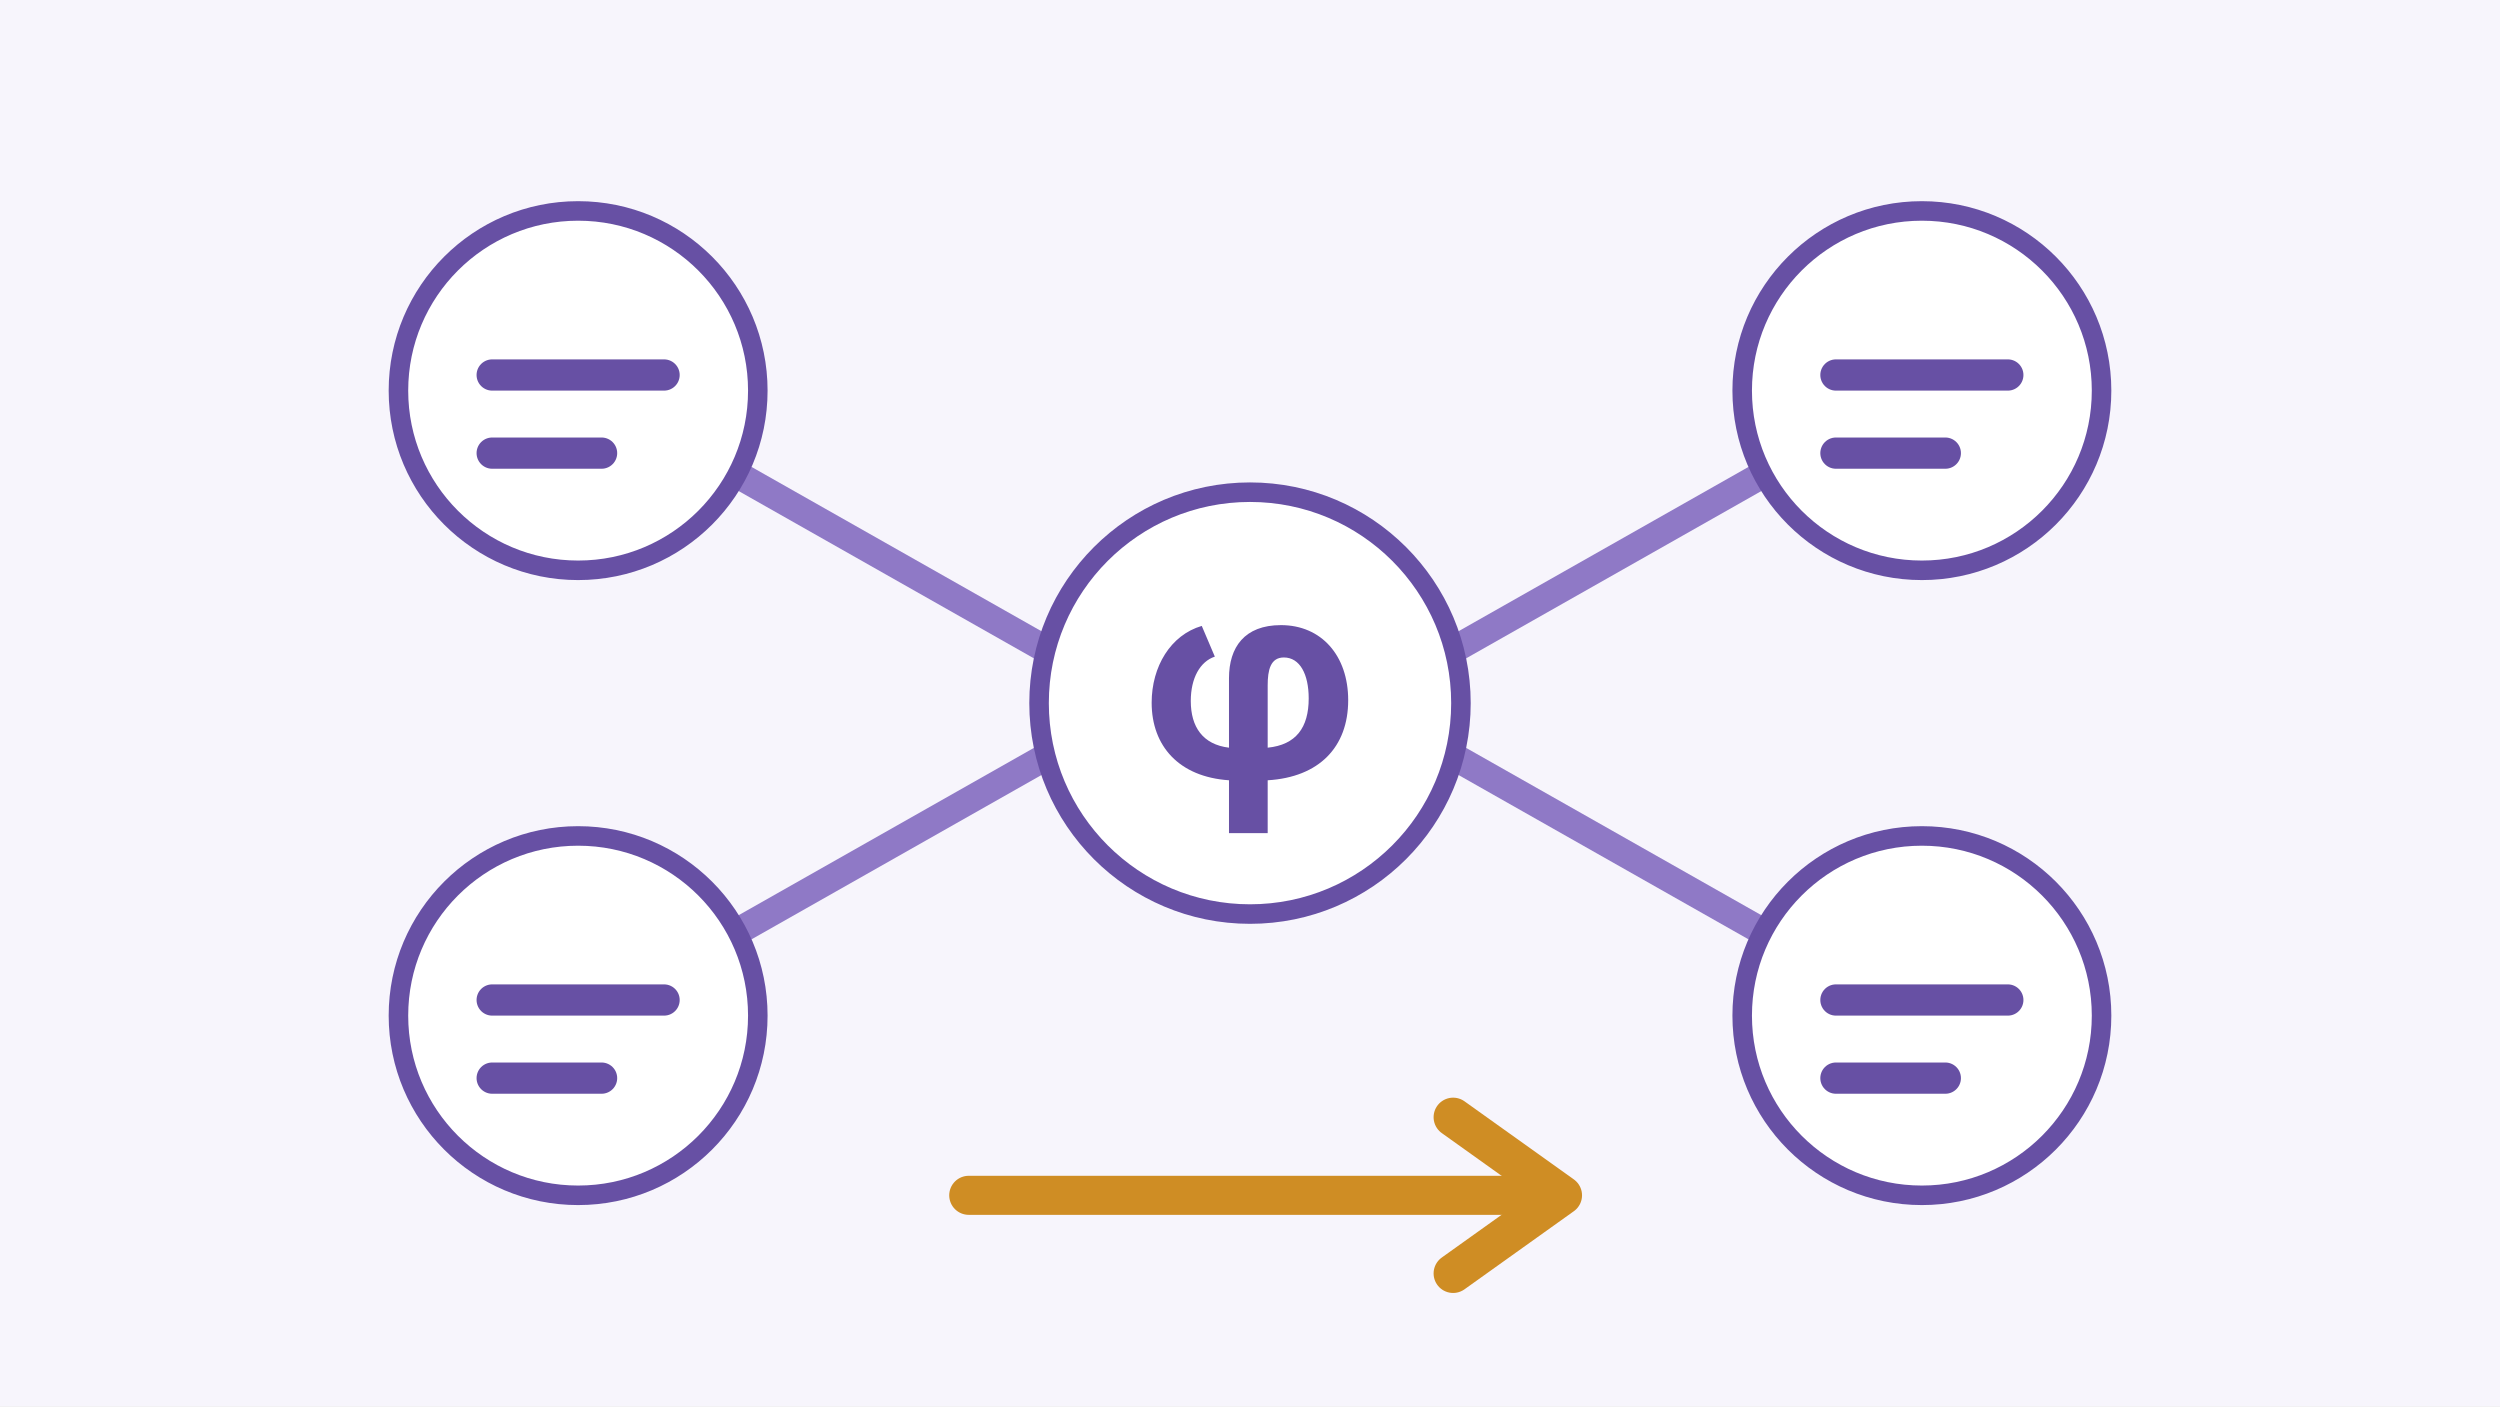
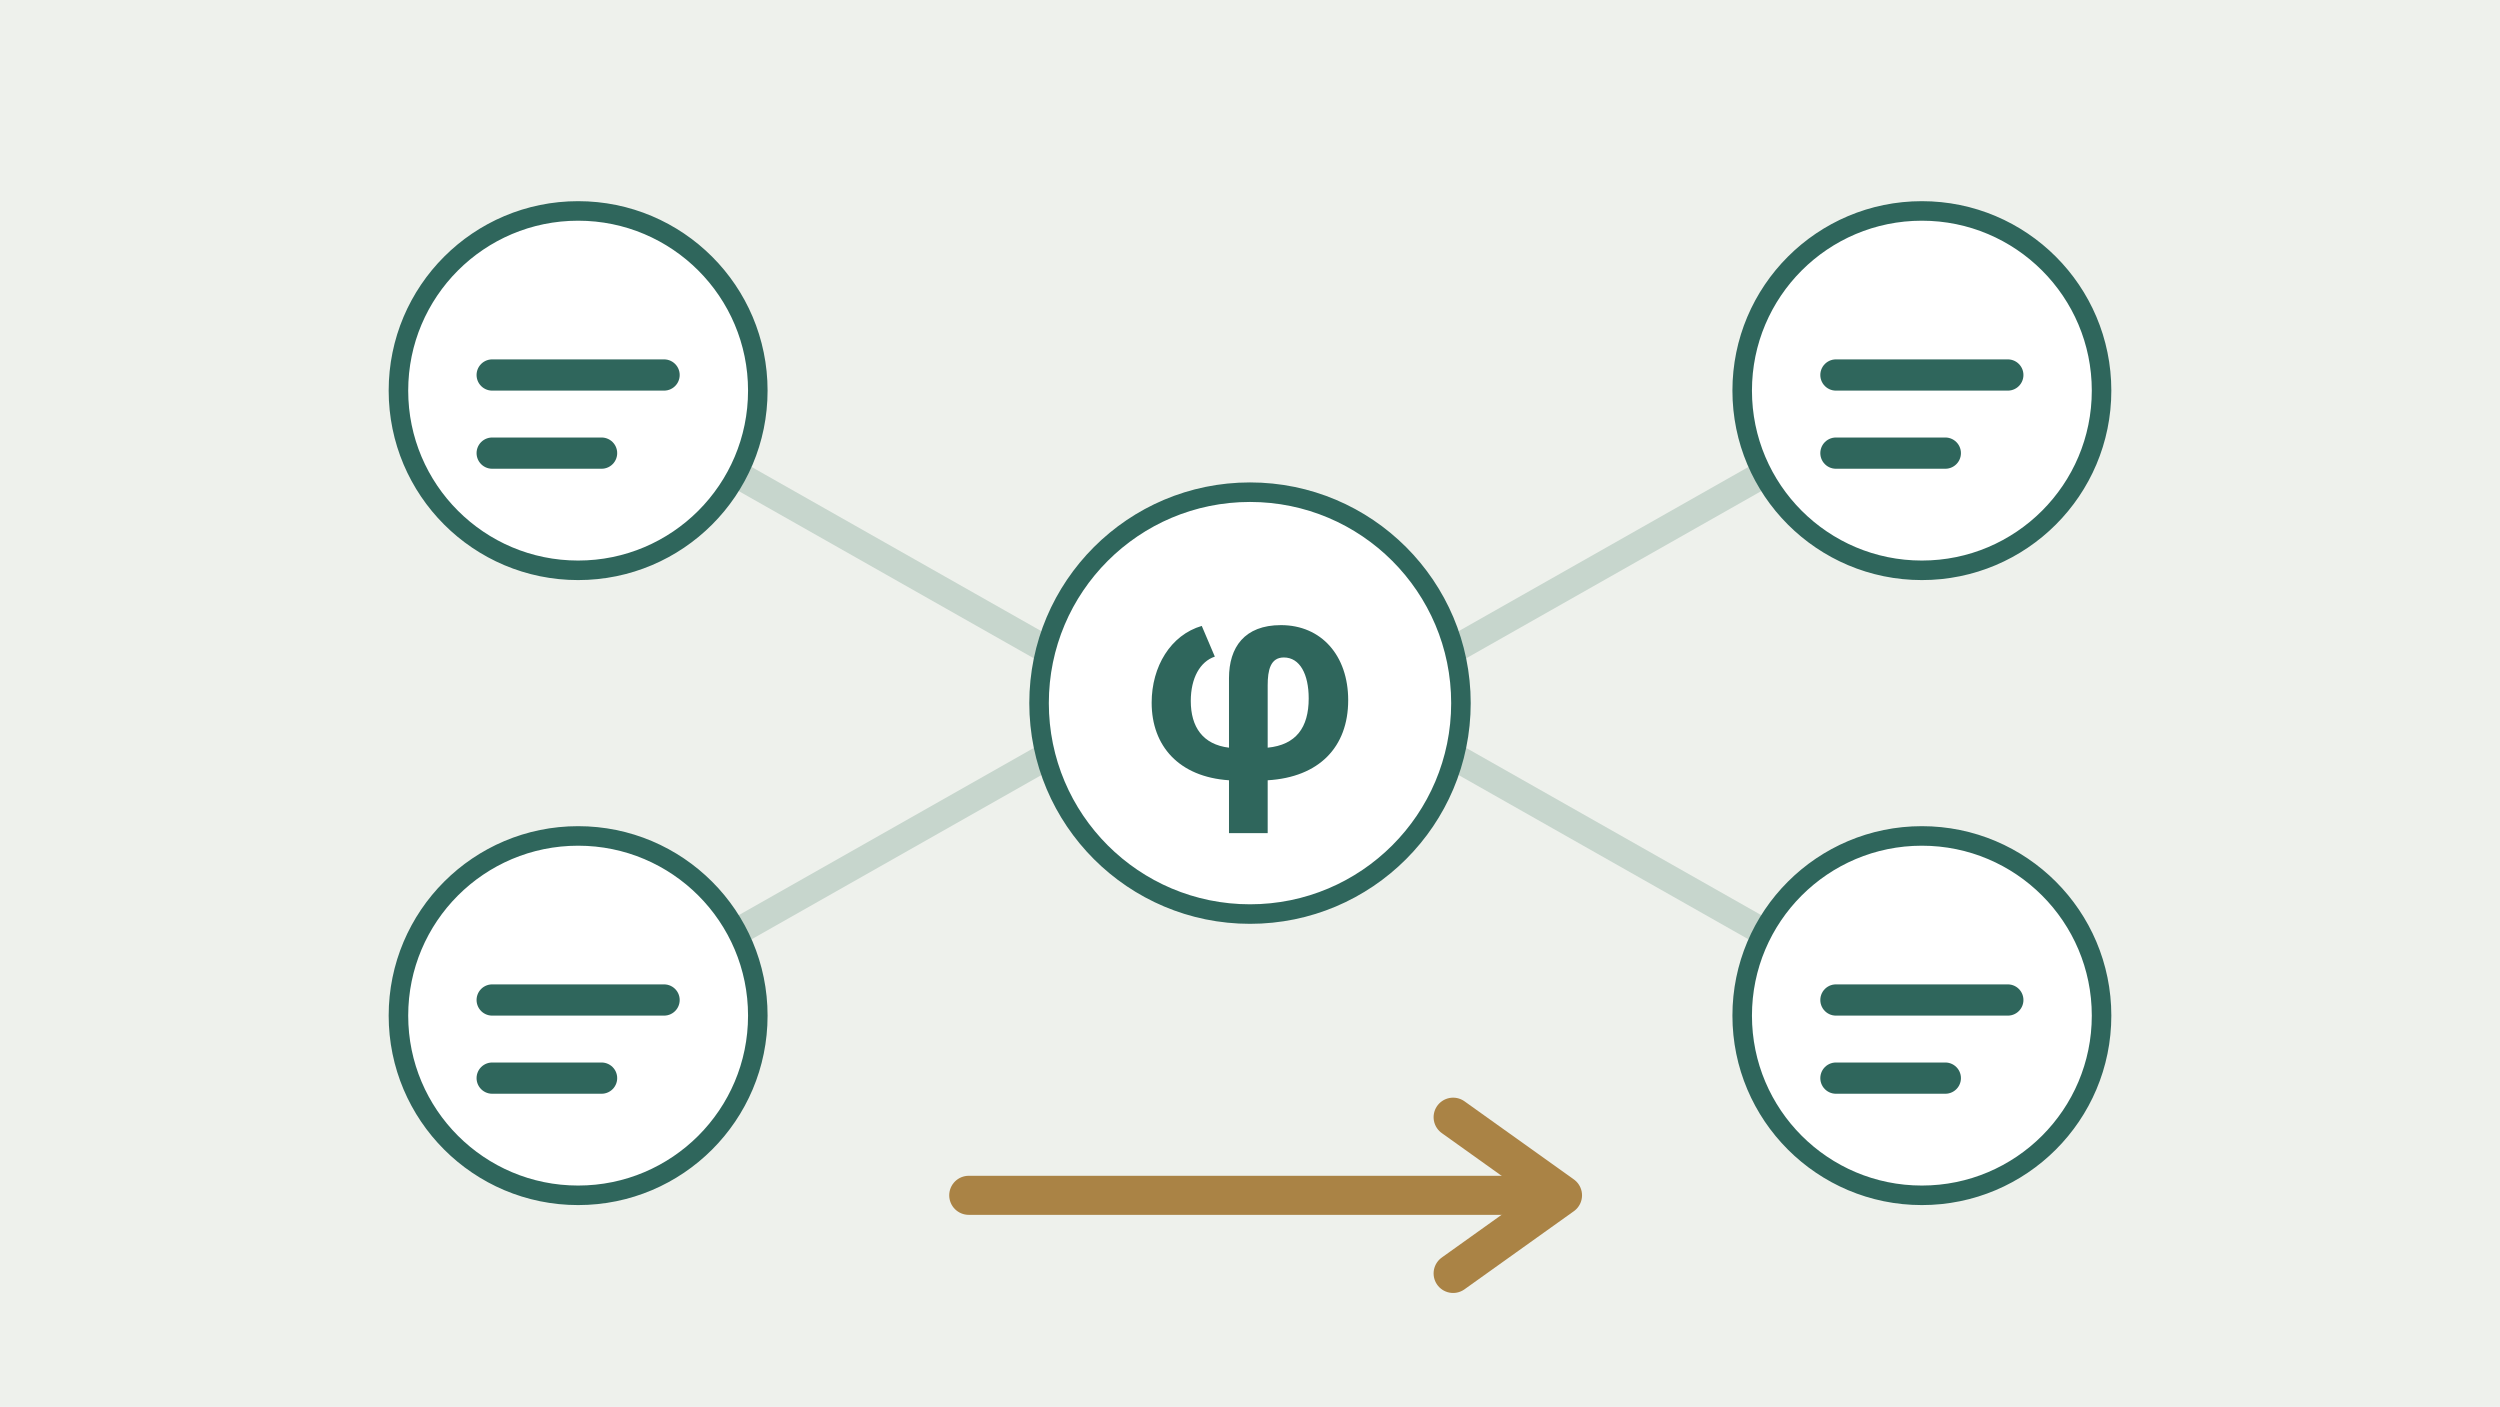
<svg xmlns="http://www.w3.org/2000/svg" viewBox="0 0 640 360">
-   <rect width="640" height="360" fill="#f7f5fc" />
-   <g fill="none" stroke="#8f79c6" stroke-width="7" stroke-linecap="round">
+   <rect width="640" height="360" fill="#eef1ec" />
+   <g fill="none" stroke="#c7d6cd" stroke-width="7" stroke-linecap="round">
    <path d="M172 112l120 68M172 248l120-68M348 180l120-68M348 180l120 68" />
  </g>
-   <g fill="#ffffff" stroke="#6750a4" stroke-width="5">
+   <g fill="#ffffff" stroke="#2f665c" stroke-width="5">
    <circle cx="148" cy="100" r="46" />
    <circle cx="148" cy="260" r="46" />
    <circle cx="320" cy="180" r="54" />
    <circle cx="492" cy="100" r="46" />
    <circle cx="492" cy="260" r="46" />
  </g>
-   <text x="320" y="199" text-anchor="middle" font-family="Inter, Arial, sans-serif" font-size="70" font-weight="700" fill="#6750a4">φ</text>
-   <g stroke="#6750a4" stroke-width="8" stroke-linecap="round">
+   <text x="320" y="199" text-anchor="middle" font-family="Inter, Arial, sans-serif" font-size="70" font-weight="700" fill="#2f665c">φ</text>
+   <g stroke="#2f665c" stroke-width="8" stroke-linecap="round">
    <path d="M126 96h44M126 116h28M126 256h44M126 276h28" />
    <path d="M470 96h44M470 116h28M470 256h44M470 276h28" />
  </g>
-   <path d="M248 306h144" stroke="#cf8d24" stroke-width="10" stroke-linecap="round" />
-   <path d="M372 286l28 20-28 20" fill="none" stroke="#cf8d24" stroke-width="10" stroke-linecap="round" stroke-linejoin="round" />
+   <path d="M248 306h144" stroke="#aa8345" stroke-width="10" stroke-linecap="round" />
+   <path d="M372 286l28 20-28 20" fill="none" stroke="#aa8345" stroke-width="10" stroke-linecap="round" stroke-linejoin="round" />
</svg>
